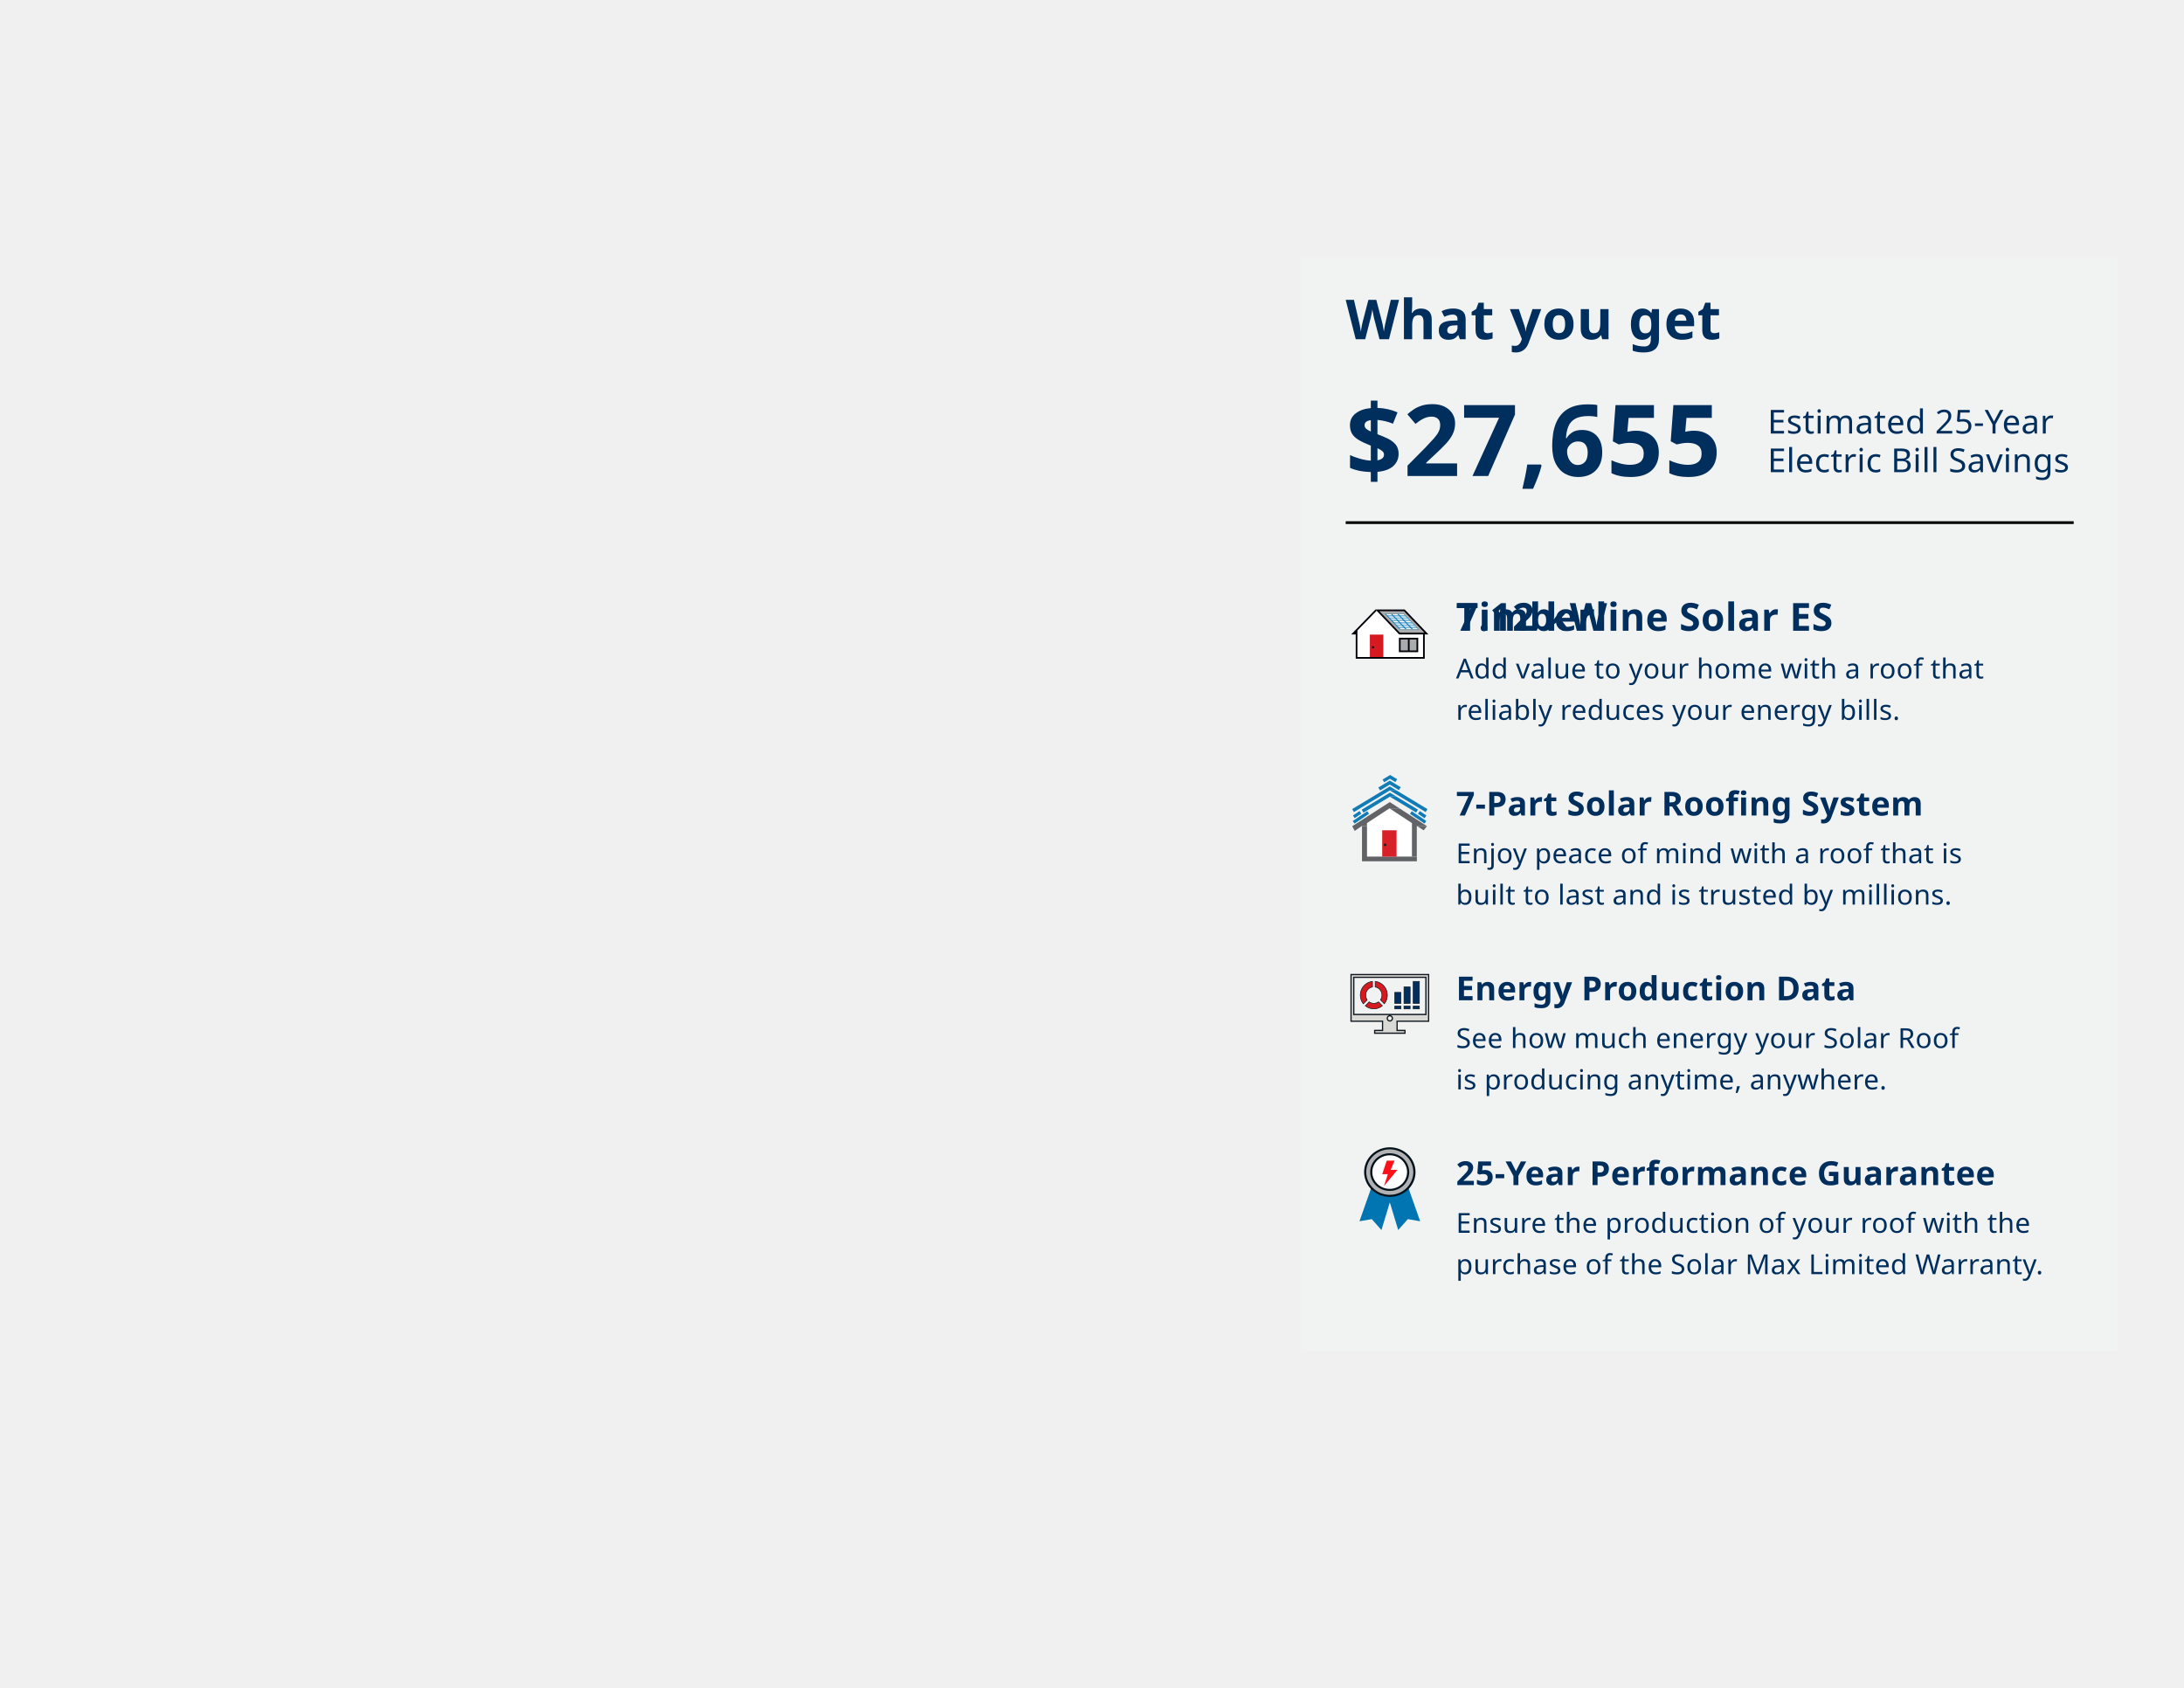
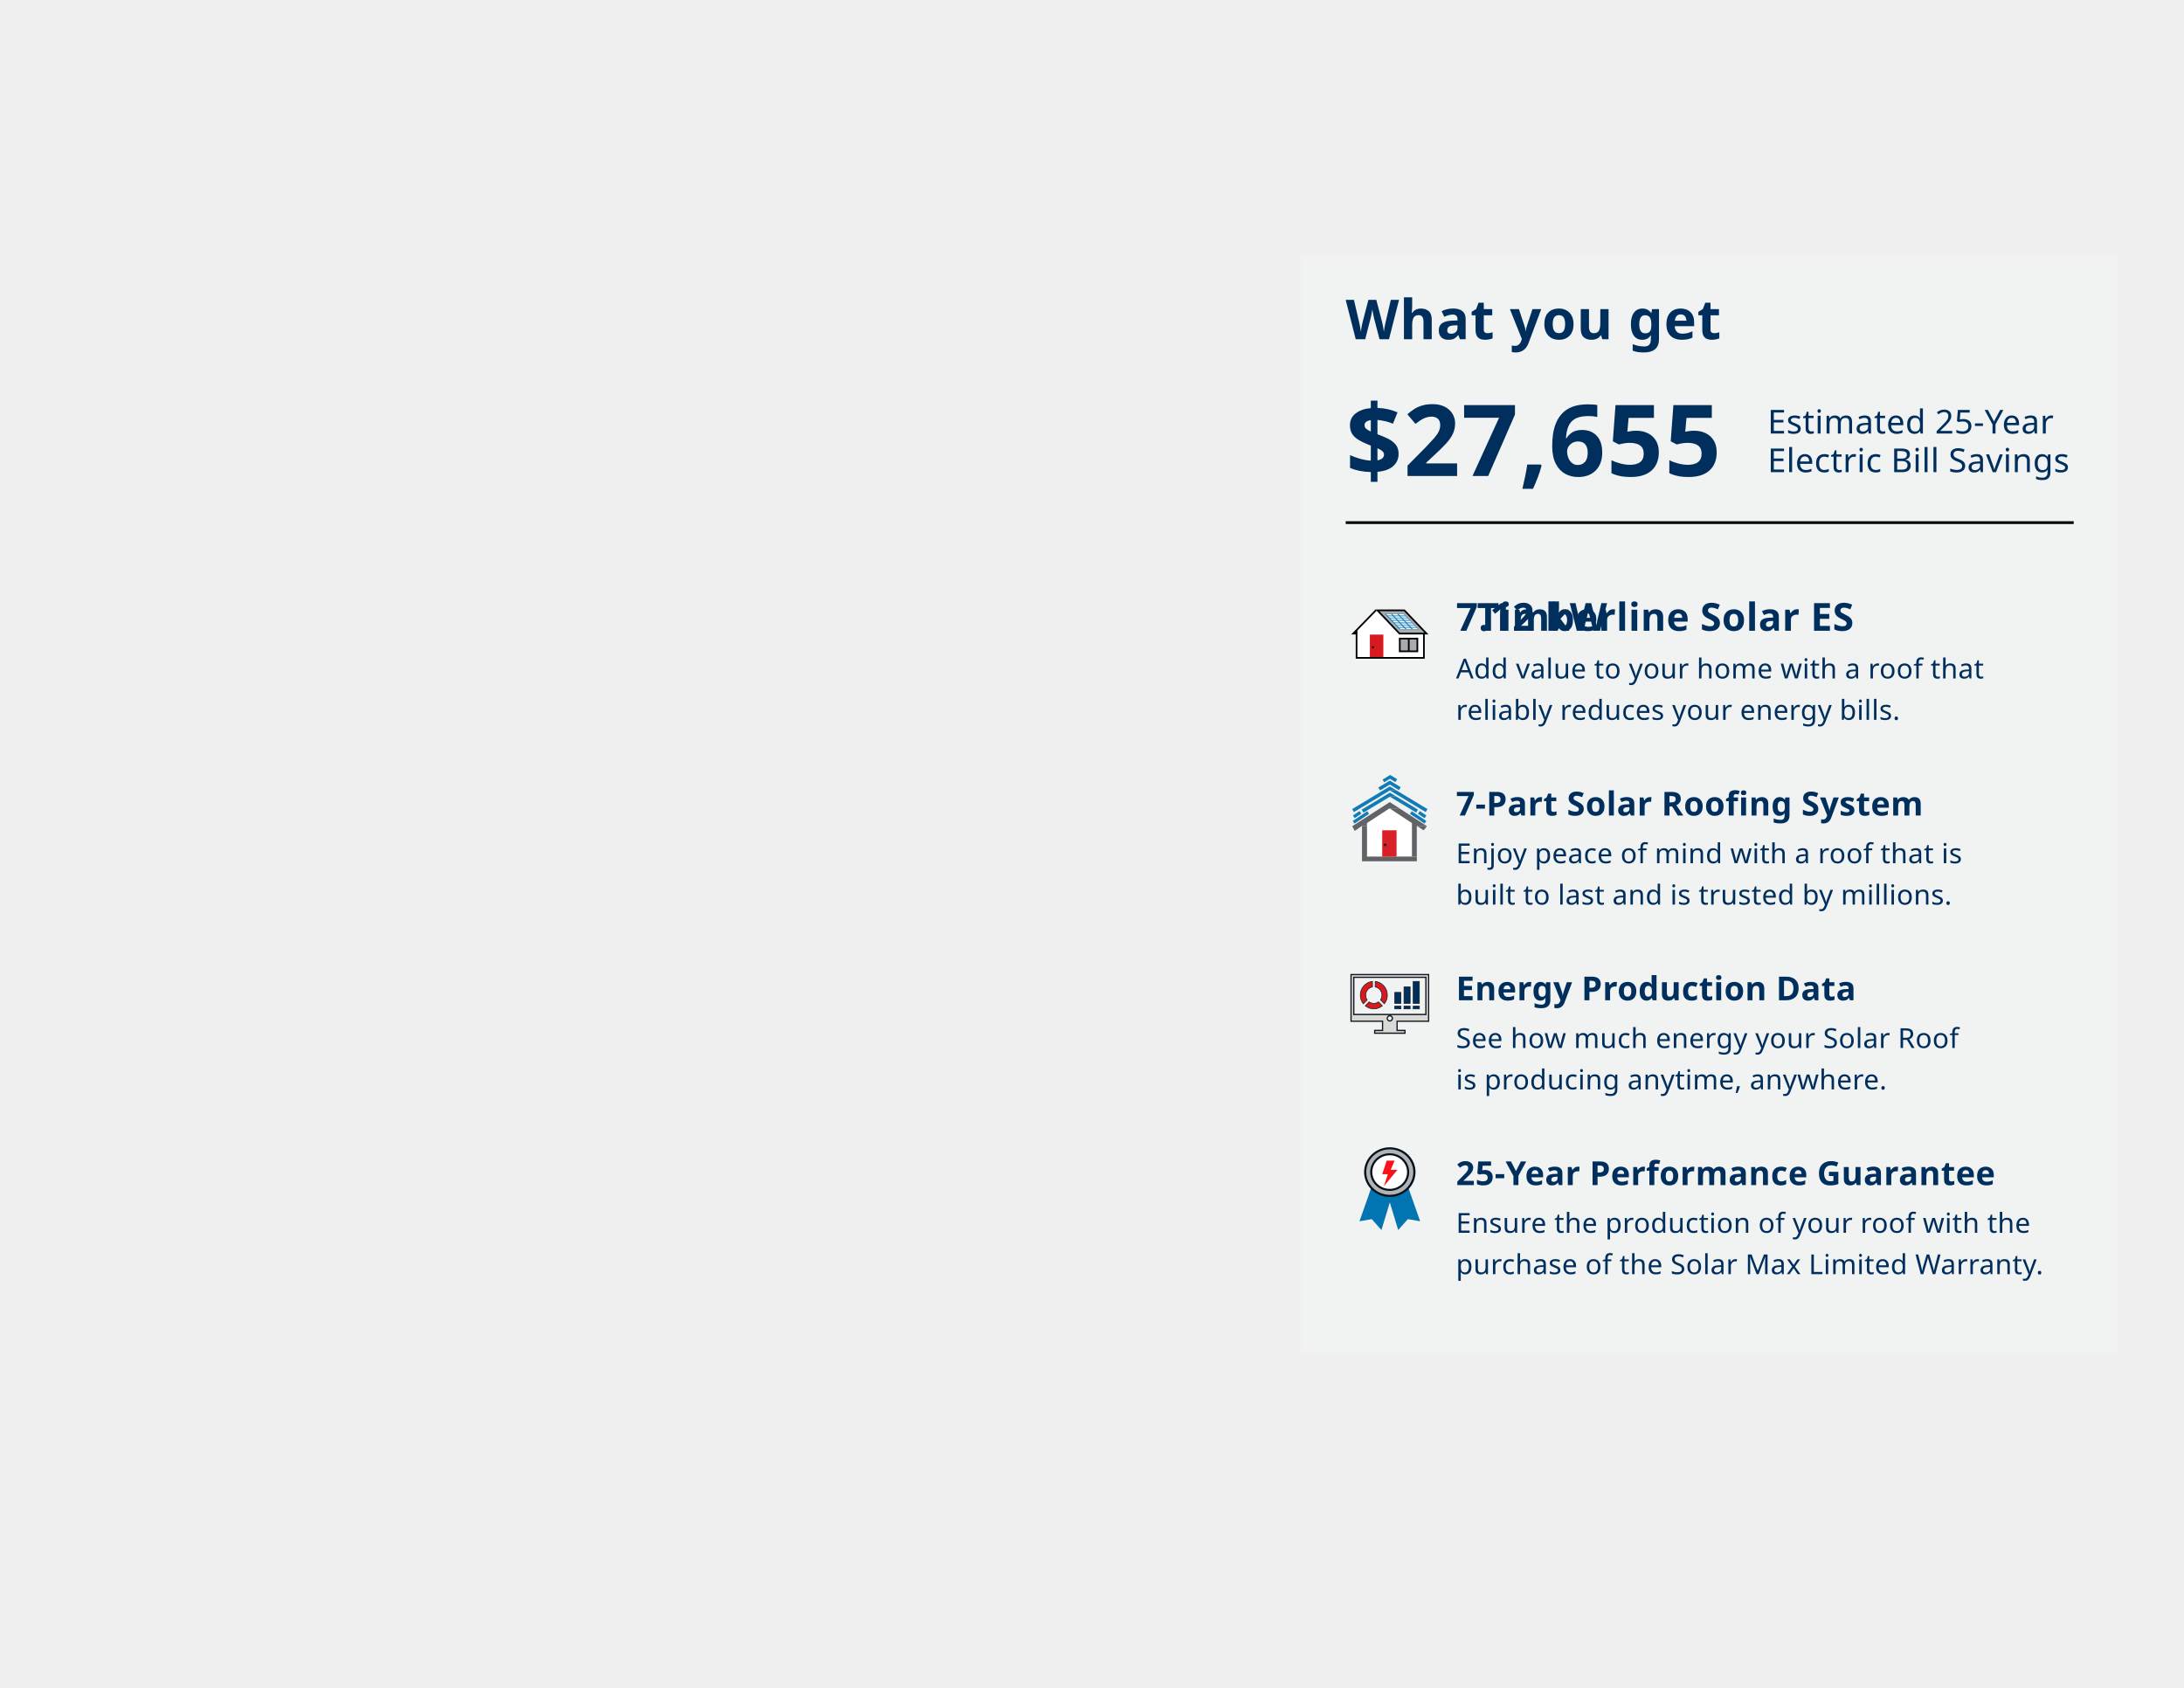
<svg xmlns="http://www.w3.org/2000/svg" width="792" height="612" viewBox="0 0 792 612" fill="none">
  <g id="What you get">
    <rect width="296" height="397" transform="translate(472 93)" fill="#F1F2F2" />
    <text id="Heading" fill="#002E5D" xml:space="preserve" style="white-space: pre" font-family="Poppins" font-size="20" font-weight="600" letter-spacing="0.011em">
      <tspan x="488" y="123">What you get</tspan>
    </text>
    <g id="Content">
      <g id="Savings">
        <g id="Header">
          <text id="Token_25YearSavings" fill="#002E5D" xml:space="preserve" style="white-space: pre" font-family="Poppins" font-size="36" font-weight="600" letter-spacing="0.011em">
            <tspan x="488" y="172.6">$27,655</tspan>
          </text>
          <g id="Description">
            <text id="Estimated 25-Year" fill="#002E5D" xml:space="preserve" style="white-space: pre" font-family="Poppins" font-size="12" letter-spacing="0.011em">
              <tspan x="641" y="157.2">Estimated 25-Year</tspan>
            </text>
            <text id="Electric Bill Savings" fill="#002E5D" xml:space="preserve" style="white-space: pre" font-family="Poppins" font-size="12" letter-spacing="0.011em">
              <tspan x="641" y="171.2">Electric Bill Savings</tspan>
            </text>
          </g>
        </g>
        <line id="Divider" x1="488" y1="189.5" x2="752" y2="189.5" stroke="black" />
      </g>
      <g id="Description_2" clip-path="url(#clip0_3969_17638)">
        <g id="3">
          <g id="ENERGY_Icon_SolarHouse_FullColor_New">
            <g id="Icon/ medal">
              <g id="Asset 4 2" clip-path="url(#clip1_3969_17638)">
                <g id="Layer 1">
                  <g id="Group">
                    <g id="Group_2">
                      <path id="Vector" d="M508.129 221.293H499.015L491.945 228.479V238.524H516.365V229.705L508.129 221.293Z" fill="white" />
                      <g id="Group_3">
                        <path id="Vector_2" d="M507.683 229.736L499.508 221.309L509.207 221.184L517.281 229.789L507.683 229.736Z" fill="#A9ABAC" />
                        <path id="Vector_3" d="M517.281 229.721H507.512L499.508 221.309H509.277L517.281 229.721Z" stroke="#000006" stroke-width="0.616" stroke-miterlimit="10" />
                        <path id="Vector_4" d="M501.65 230.102H496.766V238.293H501.65V230.102Z" fill="#D71920" />
                        <path id="Vector_5" d="M491.943 228.479V229.729H490.727L499.014 221.215L491.943 228.479ZM491.943 228.479V238.54H516.363V229.722" stroke="#000006" stroke-width="0.616" stroke-miterlimit="10" />
                        <path id="Vector_6" d="M513.986 231.553H507.609V236.165H513.986V231.553Z" fill="#A9ABAC" stroke="#000006" stroke-width="0.616" stroke-miterlimit="10" />
                        <path id="Vector_7" d="M510.867 231.416V236.165" stroke="#000006" stroke-width="0.616" stroke-miterlimit="10" />
                      </g>
                      <path id="Vector_8" d="M490.984 229.464L491.709 228.74H491.945V229.728L490.984 229.788V229.464Z" fill="#000006" />
                    </g>
                    <path id="Vector_9" d="M498.254 234.332H497.562V235.024H498.254V234.332Z" fill="#000006" />
                  </g>
                  <g id="Group_4">
                    <path id="Vector_10" d="M514.232 228.088L507.617 228.172L502.312 222.632L509.042 222.625L514.232 228.088Z" fill="white" />
                    <path id="Vector_11" d="M504.695 225.148H511.53" stroke="#0F7BB6" stroke-width="0.176" stroke-miterlimit="10" />
                    <path id="Vector_12" d="M504.219 224.645H511.023" stroke="#0F7BB6" stroke-width="0.176" stroke-miterlimit="10" />
                    <path id="Vector_13" d="M503.734 224.139H510.543" stroke="#0F7BB6" stroke-width="0.176" stroke-miterlimit="10" />
                    <path id="Vector_14" d="M503.258 223.635H510.07" stroke="#0F7BB6" stroke-width="0.176" stroke-miterlimit="10" />
                    <path id="Vector_15" d="M502.781 223.131H509.599" stroke="#0F7BB6" stroke-width="0.176" stroke-miterlimit="10" />
                    <path id="Vector_16" d="M506.234 226.66H512.946" stroke="#0F7BB6" stroke-width="0.176" stroke-miterlimit="10" />
                    <path id="Vector_17" d="M505.75 226.156H512.442" stroke="#0F7BB6" stroke-width="0.176" stroke-miterlimit="10" />
                    <path id="Vector_18" d="M507.188 228.172H514.516" stroke="#0F7BB6" stroke-width="0.176" stroke-miterlimit="10" />
                    <path id="Vector_19" d="M507.188 227.668H513.926" stroke="#0F7BB6" stroke-width="0.176" stroke-miterlimit="10" />
                    <path id="Vector_20" d="M506.711 227.164H513.43" stroke="#0F7BB6" stroke-width="0.176" stroke-miterlimit="10" />
                    <path id="Vector_21" d="M505.273 225.652H511.971" stroke="#0F7BB6" stroke-width="0.176" stroke-miterlimit="10" />
                    <path id="Vector_22" d="M506.812 222.52L512.255 228.247" stroke="#0F7BB6" stroke-width="0.352" stroke-miterlimit="10" />
                    <path id="Vector_23" d="M509.102 222.605L514.52 228.309" stroke="#0F7BB6" stroke-width="0.176" stroke-miterlimit="10" />
                    <path id="Vector_24" d="M504.508 222.52L509.95 228.247" stroke="#0F7BB6" stroke-width="0.352" stroke-miterlimit="10" />
                    <path id="Vector_25" d="M502.312 222.549L507.725 228.245" stroke="#0F7BB6" stroke-width="0.352" stroke-miterlimit="10" />
                    <path id="Vector_26" d="M501.977 222.611H509.371" stroke="#0F7BB6" stroke-width="0.176" stroke-miterlimit="10" />
                    <path id="Vector_27" d="M507.227 228.328H514.64" stroke="#A9ABAC" stroke-width="0.176" stroke-miterlimit="10" />
                    <path id="Vector_28" d="M501.797 222.416H509.452" stroke="#A9ABAC" stroke-width="0.264" stroke-miterlimit="10" />
                    <path id="Vector_29" d="M509.109 222.389L514.704 228.277" stroke="#A9ABAC" stroke-width="0.176" stroke-miterlimit="10" />
                    <path id="Vector_30" d="M501.586 222.301L507.569 228.587" stroke="#A9ABAC" stroke-width="0.352" stroke-miterlimit="10" />
                  </g>
                </g>
              </g>
            </g>
          </g>
          <g id="Built-In Energy Shingles">
            <g id="Energy shingles">
              <text id="Token_SystemSize" fill="#002E5D" xml:space="preserve" style="white-space: pre" font-family="Poppins" font-size="14" font-weight="600" letter-spacing="0.011em">
                <tspan x="528" y="228.7">7.12 kW</tspan>
              </text>
              <text id="systemSizeText" fill="#002E5D" xml:space="preserve" style="white-space: pre" font-family="Poppins" font-size="14" font-weight="600" letter-spacing="0.011em">
-                 <tspan x="528" y="228.7">Timberline Solar ES</tspan>
+                 <tspan x="528" y="228.7">  Timberline Solar ES</tspan>
              </text>
              <text id="Add value to your home with a roof that reliably reduces your energy bills." fill="#002E5D" xml:space="preserve" style="white-space: pre" font-family="Poppins" font-size="10" letter-spacing="0.011em">
                <tspan x="528" y="246">Add value to your home with a roof that </tspan>
                <tspan x="528" y="261">reliably reduces your energy bills.</tspan>
              </text>
            </g>
          </g>
        </g>
        <g id="7-part">
          <g id="House Icon_ New">
            <g id="Layer 1_2">
              <path id="Vector_31" d="M503.196 292.395L494.367 298.299V311.287H513.084V298.762" fill="white" />
              <g id="Clip path group">
                <mask id="mask0_3969_17638" style="mask-type:luminance" maskUnits="userSpaceOnUse" x="493" y="298" width="22" height="16">
                  <g id="clippath">
                    <path id="Vector_32" d="M514.516 298.766H493.219V313.001H514.516V298.766Z" fill="white" />
                  </g>
                </mask>
                <g mask="url(#mask0_3969_17638)">
                  <g id="Group_5">
                    <path id="Vector_33" d="M495.73 299.469H493.914V312.295H513.809V310.591H495.73V299.469Z" fill="#626367" />
                  </g>
                </g>
              </g>
              <g id="Clip path group_2">
                <mask id="mask1_3969_17638" style="mask-type:luminance" maskUnits="userSpaceOnUse" x="503" y="292" width="16" height="20">
                  <g id="clippath-1">
                    <path id="Vector_34" d="M518.034 292.4H503.195V311.292H518.034V292.4Z" fill="white" />
                  </g>
                </mask>
                <g mask="url(#mask1_3969_17638)">
                  <g id="Group_6">
                    <path id="Vector_35" d="M507.495 293.102H503.891L512.025 298.445V310.591H513.785V299.469H517.327L507.495 293.102Z" fill="#626367" />
                  </g>
                </g>
              </g>
              <g id="Clip path group_3">
                <mask id="mask2_3969_17638" style="mask-type:luminance" maskUnits="userSpaceOnUse" x="489" y="290" width="20" height="12">
                  <g id="clippath-2">
                    <path id="Vector_36" d="M508.199 290.125H489.672V301.983H508.199V290.125Z" fill="white" />
                  </g>
                </mask>
                <g mask="url(#mask2_3969_17638)">
                  <g id="Group_7">
                    <path id="Vector_37" d="M503.979 290.828L490.367 299.58L491.272 301.284L493.888 299.468H495.704V298.444L503.888 293.1H507.492L503.979 290.828Z" fill="#626367" />
                  </g>
                </g>
              </g>
              <g id="Clip path group_4">
                <mask id="mask3_3969_17638" style="mask-type:luminance" maskUnits="userSpaceOnUse" x="513" y="298" width="6" height="4">
                  <g id="clippath-3">
                    <path id="Vector_38" d="M518.162 298.766H513.078V301.76H518.162V298.766Z" fill="white" />
                  </g>
                </mask>
                <g mask="url(#mask3_3969_17638)">
                  <g id="Group_8">
                    <path id="Vector_39" d="M517.33 299.469H513.789L516.286 301.061L517.464 299.553L517.33 299.469Z" fill="#626367" />
                  </g>
                </g>
              </g>
              <g id="Clip path group_5">
                <mask id="mask4_3969_17638" style="mask-type:luminance" maskUnits="userSpaceOnUse" x="489" y="293" width="9" height="7">
                  <g id="clippath-4">
                    <path id="Vector_40" d="M497.181 293.445H489.859V299.329H497.181V293.445Z" fill="white" />
                  </g>
                </mask>
                <g mask="url(#mask4_3969_17638)">
                  <g id="Group_9">
                    <path id="Vector_41" d="M495.834 294.143L490.555 297.678L491.191 298.628L496.47 295.093L495.834 294.143Z" fill="#117BB6" />
                  </g>
                </g>
              </g>
              <g id="Clip path group_6">
                <mask id="mask5_3969_17638" style="mask-type:luminance" maskUnits="userSpaceOnUse" x="510" y="293" width="8" height="7">
                  <g id="clippath-5">
                    <path id="Vector_42" d="M517.931 293.445H510.609V299.329H517.931V293.445Z" fill="white" />
                  </g>
                </mask>
                <g mask="url(#mask5_3969_17638)">
                  <g id="Group_10">
                    <path id="Vector_43" d="M511.948 294.146L511.312 295.096L516.593 298.629L517.228 297.679L511.948 294.146Z" fill="#117BB6" />
                  </g>
                </g>
              </g>
              <g id="Clip path group_7">
                <mask id="mask6_3969_17638" style="mask-type:luminance" maskUnits="userSpaceOnUse" x="489" y="293" width="6" height="5">
                  <g id="clippath-6">
                    <path id="Vector_44" d="M494.352 293.379H489.906V297.341H494.352V293.379Z" fill="white" />
                  </g>
                </mask>
                <g mask="url(#mask6_3969_17638)">
                  <g id="Group_11">
                    <path id="Vector_45" d="M493.024 294.082L490.617 295.693L491.253 296.643L493.66 295.032L493.024 294.082Z" fill="#117BB6" />
                  </g>
                </g>
              </g>
              <g id="Clip path group_8">
                <mask id="mask7_3969_17638" style="mask-type:luminance" maskUnits="userSpaceOnUse" x="513" y="293" width="5" height="5">
                  <g id="clippath-7">
                    <path id="Vector_46" d="M517.982 293.379H513.508V297.383H517.982V293.379Z" fill="white" />
                  </g>
                </mask>
                <g mask="url(#mask7_3969_17638)">
                  <g id="Group_12">
                    <path id="Vector_47" d="M514.867 294.08L514.203 295.07L516.609 296.682L517.273 295.692L514.867 294.08Z" fill="#117BB6" />
                  </g>
                </g>
              </g>
              <g id="Clip path group_9">
                <mask id="mask8_3969_17638" style="mask-type:luminance" maskUnits="userSpaceOnUse" x="489" y="284" width="19" height="12">
                  <g id="clippath-8">
                    <path id="Vector_48" d="M507.124 284.443H489.648V295.145H507.124V284.443Z" fill="white" />
                  </g>
                </mask>
                <g mask="url(#mask8_3969_17638)">
                  <g id="Group_13">
                    <path id="Vector_49" d="M504.011 285.161H503.99L503.983 285.146L490.344 293.372L490.989 294.445L503.99 286.612H506.417L504.011 285.161Z" fill="#117BB6" />
                  </g>
                </g>
              </g>
              <g id="Clip path group_10">
                <mask id="mask9_3969_17638" style="mask-type:luminance" maskUnits="userSpaceOnUse" x="503" y="285" width="16" height="11">
                  <g id="clippath-9">
                    <path id="Vector_50" d="M518.354 285.904H503.305V295.147H518.354V285.904Z" fill="white" />
                  </g>
                </mask>
                <g mask="url(#mask9_3969_17638)">
                  <g id="Group_14">
                    <path id="Vector_51" d="M506.434 286.607H504.008L517.002 294.441L517.654 293.368L506.434 286.607Z" fill="#117BB6" />
                  </g>
                </g>
              </g>
              <g id="Group_15">
                <g id="Clip path group_11">
                  <mask id="mask10_3969_17638" style="mask-type:luminance" maskUnits="userSpaceOnUse" x="493" y="286" width="15" height="10">
                    <g id="clippath-10">
                      <path id="Vector_52" d="M507.169 286.705H493.102V295.352H507.169V286.705Z" fill="white" />
                    </g>
                  </mask>
                  <g mask="url(#mask10_3969_17638)">
                    <g id="Group_16">
                      <path id="Vector_53" d="M504.056 287.417H504.035L504.028 287.41L493.797 293.581L494.442 294.654L504.035 288.869H506.462L504.056 287.417Z" fill="#117BB6" />
                    </g>
                  </g>
                </g>
                <g id="Clip path group_12">
                  <mask id="mask11_3969_17638" style="mask-type:luminance" maskUnits="userSpaceOnUse" x="503" y="288" width="12" height="8">
                    <g id="clippath-11">
                      <path id="Vector_54" d="M514.904 288.166H503.305V295.333H514.904V288.166Z" fill="white" />
                    </g>
                  </mask>
                  <g mask="url(#mask11_3969_17638)">
                    <g id="Group_17">
                      <path id="Vector_55" d="M506.434 288.867H504.008L513.559 294.625L514.204 293.552L506.434 288.867Z" fill="#117BB6" />
                    </g>
                  </g>
                </g>
              </g>
              <path id="Vector_56" d="M506.662 282.522L504.13 281L501.367 282.662L501.956 283.644L504.039 282.388L506.024 283.588L506.662 282.522Z" fill="#117BB6" />
              <path id="Vector_57" d="M504.005 283.039L507.96 285.43L507.301 286.496L503.984 284.491L500.492 286.594L499.805 285.543L504.005 283.039Z" fill="#117BB6" />
              <path id="Vector_58" d="M506.446 301.057H501.242V310.622H506.446V301.057Z" fill="#D72027" />
              <path id="Vector_59" d="M502.296 306.822C502.567 306.822 502.786 306.602 502.786 306.331C502.786 306.06 502.567 305.84 502.296 305.84C502.024 305.84 501.805 306.06 501.805 306.331C501.805 306.602 502.024 306.822 502.296 306.822Z" fill="#231F20" />
            </g>
          </g>
          <g id="Roofing System">
            <g id="Content_2">
              <text id="7-Part Solar Roofing System" fill="#002E5D" xml:space="preserve" style="white-space: pre" font-family="Poppins" font-size="12" font-weight="600" letter-spacing="0.011em">
                <tspan x="528" y="295.7">7-Part Solar Roofing System</tspan>
              </text>
              <text id="Enjoy peace of mind with a roof that is built to last and is trusted by millions." fill="#002E5D" xml:space="preserve" style="white-space: pre" font-family="Poppins" font-size="10" letter-spacing="0.011em">
                <tspan x="528" y="313">Enjoy peace of mind with a roof that is </tspan>
                <tspan x="528" y="328">built to last and is trusted by millions.</tspan>
              </text>
            </g>
          </g>
        </g>
        <g id="4">
          <g id="Illustration_Monitor">
            <g id="Vector_60">
              <path d="M493.29 360.821C493.29 358.234 495.228 356.107 497.71 355.857V357.869C496.316 358.107 495.254 359.338 495.254 360.821C495.254 361.467 495.456 362.066 495.799 362.555L494.399 363.978C493.706 363.118 493.29 362.019 493.29 360.821Z" fill="#D71920" />
              <path d="M496.494 363.26L495.093 364.683C495.94 365.387 497.022 365.809 498.201 365.809C499.38 365.809 500.462 365.387 501.309 364.683L499.908 363.26C499.427 363.609 498.837 363.814 498.201 363.814C497.565 363.814 496.975 363.609 496.494 363.26Z" fill="#D71920" />
              <path d="M500.603 362.555L502.003 363.978C502.696 363.118 503.112 362.019 503.112 360.821C503.112 358.234 501.174 356.107 498.692 355.857V357.869C500.085 358.107 501.147 359.338 501.147 360.821C501.147 361.467 500.946 362.066 500.603 362.555Z" fill="#D71920" />
              <path fill-rule="evenodd" clip-rule="evenodd" d="M497.823 355.73V357.966L497.729 357.982C496.389 358.211 495.368 359.394 495.368 360.821C495.368 361.442 495.562 362.018 495.892 362.488L495.947 362.567L494.39 364.149L494.311 364.05C493.602 363.171 493.177 362.046 493.177 360.821C493.177 358.175 495.159 355.999 497.699 355.742L497.823 355.73ZM498.579 355.73L498.703 355.742C501.242 355.999 503.225 358.175 503.225 360.821C503.225 362.046 502.8 363.171 502.091 364.05L502.012 364.149L500.455 362.567L500.51 362.488C500.84 362.018 501.034 361.442 501.034 360.821C501.034 359.394 500.013 358.211 498.673 357.982L498.579 357.966V355.73ZM497.596 355.985C495.233 356.287 493.404 358.337 493.404 360.821C493.404 361.945 493.778 362.981 494.408 363.805L495.652 362.541C495.329 362.049 495.141 361.457 495.141 360.821C495.141 359.314 496.196 358.058 497.596 357.773V355.985ZM498.805 355.985V357.773C500.206 358.058 501.261 359.314 501.261 360.821C501.261 361.457 501.072 362.049 500.749 362.541L501.994 363.805C502.623 362.981 502.998 361.945 502.998 360.821C502.998 358.337 501.169 356.287 498.805 355.985ZM496.481 363.11L496.56 363.167C497.023 363.502 497.589 363.699 498.201 363.699C498.813 363.699 499.379 363.502 499.842 363.167L499.921 363.11L501.477 364.692L501.381 364.772C500.515 365.492 499.407 365.924 498.201 365.924C496.994 365.924 495.887 365.492 495.021 364.772L494.924 364.692L496.481 363.11ZM496.507 363.409L495.263 364.673C496.075 365.313 497.094 365.694 498.201 365.694C499.308 365.694 500.327 365.313 501.139 364.673L499.895 363.409C499.41 363.737 498.827 363.929 498.201 363.929C497.575 363.929 496.992 363.737 496.507 363.409Z" fill="#101820" />
              <path d="M505.79 359.838H508.022V363.819H505.79V359.838Z" fill="#002E5D" />
              <path d="M505.79 364.814H508.022V365.809H505.79V364.814Z" fill="#002E5D" />
              <path d="M509.138 357.847H511.371V363.819H509.138V357.847Z" fill="#002E5D" />
              <path d="M512.487 355.857H514.719V363.819H512.487V355.857Z" fill="#002E5D" />
              <path d="M509.138 364.814H511.371V365.809H509.138V364.814Z" fill="#002E5D" />
              <path d="M512.487 364.814H514.719V365.809H512.487V364.814Z" fill="#002E5D" />
              <path fill-rule="evenodd" clip-rule="evenodd" d="M512.373 355.742H514.832V363.934H512.373V355.742ZM512.6 355.972V363.704H514.605V355.972H512.6ZM509.025 357.732H511.484V363.934H509.025V357.732ZM509.252 357.962V363.704H511.257V357.962H509.252ZM505.677 359.723H508.136V363.934H505.677V359.723ZM505.904 359.953V363.704H507.909V359.953H505.904ZM505.677 364.699H508.136V365.924H505.677V364.699ZM505.904 364.929V365.694H507.909V364.929H505.904ZM509.025 364.699H511.484V365.924H509.025V364.699ZM509.252 364.929V365.694H511.257V364.929H509.252ZM512.373 364.699H514.832V365.924H512.373V364.699ZM512.6 364.929V365.694H514.605V364.929H512.6Z" fill="#101820" />
              <path fill-rule="evenodd" clip-rule="evenodd" d="M489.719 353.143H518.29V370.514H506.862V373.409L509.719 373.409V374.857H498.29V373.409L501.147 373.409V370.514H489.719V353.143ZM491.147 354.59H516.862V367.619H491.147V354.59ZM504.004 369.971C504.399 369.971 504.719 369.647 504.719 369.247C504.719 368.848 504.399 368.524 504.004 368.524C503.61 368.524 503.29 368.848 503.29 369.247C503.29 369.647 503.61 369.971 504.004 369.971Z" fill="#D9D9D6" />
              <path fill-rule="evenodd" clip-rule="evenodd" d="M501.147 373.409L498.29 373.409V374.857H509.719V373.409L506.862 373.409V370.514H518.29V353.143H489.719V370.514H501.147V373.409ZM490.165 370.062H501.594V373.862L498.737 373.862V374.404H509.272V373.862L506.415 373.862V370.062H517.844V353.595H490.165V370.062ZM517.308 354.138V368.071H504.004H490.701V354.138H517.308ZM504.004 368.071C504.646 368.071 505.165 368.598 505.165 369.247C505.165 369.897 504.646 370.424 504.004 370.424C503.363 370.424 502.844 369.897 502.844 369.247C502.844 368.598 503.363 368.071 504.004 368.071ZM491.147 354.59H516.862V367.619H491.147V354.59ZM504.719 369.247C504.719 369.647 504.399 369.971 504.004 369.971C503.61 369.971 503.29 369.647 503.29 369.247C503.29 368.848 503.61 368.524 504.004 368.524C504.399 368.524 504.719 368.848 504.719 369.247Z" fill="#101820" />
            </g>
          </g>
          <g id="Monitoring Energy">
            <text id="Energy Production Data" fill="#002E5D" xml:space="preserve" style="white-space: pre" font-family="Poppins" font-size="12" font-weight="600" letter-spacing="0.011em">
              <tspan x="528" y="362.7">Energy Production Data </tspan>
            </text>
            <text id="See how much energy your Solar Roof is producing anytime, anywhere." fill="#002E5D" xml:space="preserve" style="white-space: pre" font-family="Poppins" font-size="10" letter-spacing="0.011em">
              <tspan x="528" y="380">See how much energy your Solar Roof </tspan>
              <tspan x="528" y="395">is producing anytime, anywhere.</tspan>
            </text>
          </g>
        </g>
        <g id="25 year">
          <g id="Icon_Medal">
            <g id="Vector_61">
              <path d="M503.998 416.366H503.9C501.579 416.389 499.358 417.282 497.708 418.857C496.058 420.431 495.107 422.563 495.057 424.801C495.008 427.039 495.863 429.209 497.441 430.85C499.02 432.491 501.199 433.475 503.517 433.594C503.644 433.6 503.772 433.602 503.9 433.604H503.998C504.435 433.604 504.872 433.573 505.304 433.512C507.531 433.187 509.548 432.063 510.953 430.366C512.357 428.668 513.046 426.522 512.881 424.356C512.716 422.189 511.709 420.163 510.062 418.682C508.416 417.201 506.25 416.374 503.998 416.366Z" fill="#B2B2B5" />
              <path d="M510.723 430.665C509.326 432.207 507.406 433.217 505.306 433.514C504.874 433.576 504.437 433.607 504 433.607H503.902C503.774 433.607 503.646 433.607 503.519 433.597C501.196 433.479 499.014 432.49 497.436 430.842C497.381 430.785 497.327 430.724 497.275 430.665L493 442.817L497.463 442.045L500.964 446L504 435.985L507.038 445.998L510.539 442.043L515 442.817L510.723 430.665Z" fill="#0075B2" />
              <path d="M503.957 431.448C507.656 431.448 510.654 428.556 510.654 424.989C510.654 421.422 507.656 418.53 503.957 418.53C500.259 418.53 497.261 421.422 497.261 424.989C497.261 428.556 500.259 431.448 503.957 431.448Z" fill="white" />
              <path fill-rule="evenodd" clip-rule="evenodd" d="M502.88 420.835H505.738L504.31 424.184H506.76L501.86 430.093L503.289 425.76H501.246L502.88 420.835Z" fill="#FA121A" />
              <path d="M503.997 433.979H503.894C503.784 433.979 503.64 433.979 503.495 433.968C501.072 433.848 498.794 432.816 497.15 431.093C495.558 429.431 494.674 427.251 494.676 424.989C494.676 422.621 495.644 420.35 497.37 418.667C499.096 416.984 501.44 416.026 503.894 416H503.997C506.468 416.003 508.837 416.951 510.584 418.636C512.331 420.322 513.314 422.607 513.317 424.991C513.316 427.147 512.512 429.232 511.051 430.864C509.59 432.497 507.57 433.569 505.359 433.885C504.907 433.948 504.452 433.979 503.997 433.979ZM503.997 416.737H503.901C501.681 416.761 499.558 417.617 497.981 419.124C496.403 420.63 495.495 422.67 495.448 424.811C495.4 426.951 496.217 429.026 497.727 430.597C499.236 432.167 501.319 433.11 503.536 433.226C503.666 433.233 503.8 433.235 503.902 433.236H503.997C504.415 433.236 504.834 433.206 505.248 433.148C507.379 432.837 509.31 431.761 510.655 430.136C511.999 428.511 512.659 426.457 512.5 424.383C512.342 422.31 511.379 420.37 509.802 418.952C508.225 417.535 506.152 416.743 503.997 416.737ZM503.954 431.817C502.554 431.817 501.185 431.416 500.021 430.666C498.857 429.916 497.949 428.849 497.414 427.602C496.878 426.354 496.738 424.981 497.011 423.656C497.284 422.332 497.958 421.115 498.948 420.16C499.938 419.205 501.2 418.555 502.573 418.291C503.946 418.028 505.369 418.163 506.663 418.68C507.956 419.197 509.062 420.072 509.84 421.195C510.618 422.318 511.033 423.638 511.033 424.989C511.031 426.799 510.285 428.535 508.957 429.815C507.63 431.095 505.831 431.815 503.954 431.817ZM503.954 418.899C502.705 418.899 501.485 419.256 500.446 419.925C499.408 420.594 498.599 421.545 498.121 422.658C497.643 423.771 497.518 424.995 497.762 426.177C498.005 427.358 498.607 428.443 499.49 429.295C500.373 430.146 501.497 430.726 502.722 430.961C503.947 431.196 505.216 431.076 506.37 430.615C507.523 430.154 508.51 429.373 509.203 428.372C509.897 427.37 510.267 426.193 510.267 424.989C510.265 423.374 509.599 421.826 508.416 420.685C507.232 419.543 505.628 418.901 503.954 418.899Z" fill="#03111A" />
            </g>
          </g>
          <g id="Performance">
            <text id="25-Year Performance Guarantee" fill="#002E5D" xml:space="preserve" style="white-space: pre" font-family="Poppins" font-size="12" font-weight="600" letter-spacing="0.011em">
              <tspan x="528" y="429.7">25-Year Performance Guarantee</tspan>
            </text>
            <text id="Ensure the production of your roof with the purchase of the Solar Max Limited Warranty." fill="#002E5D" xml:space="preserve" style="white-space: pre" font-family="Poppins" font-size="10" letter-spacing="0.011em">
              <tspan x="528" y="447">Ensure the production of your roof with the </tspan>
              <tspan x="528" y="462">purchase of the Solar Max Limited Warranty.</tspan>
            </text>
          </g>
        </g>
      </g>
    </g>
  </g>
</svg>
